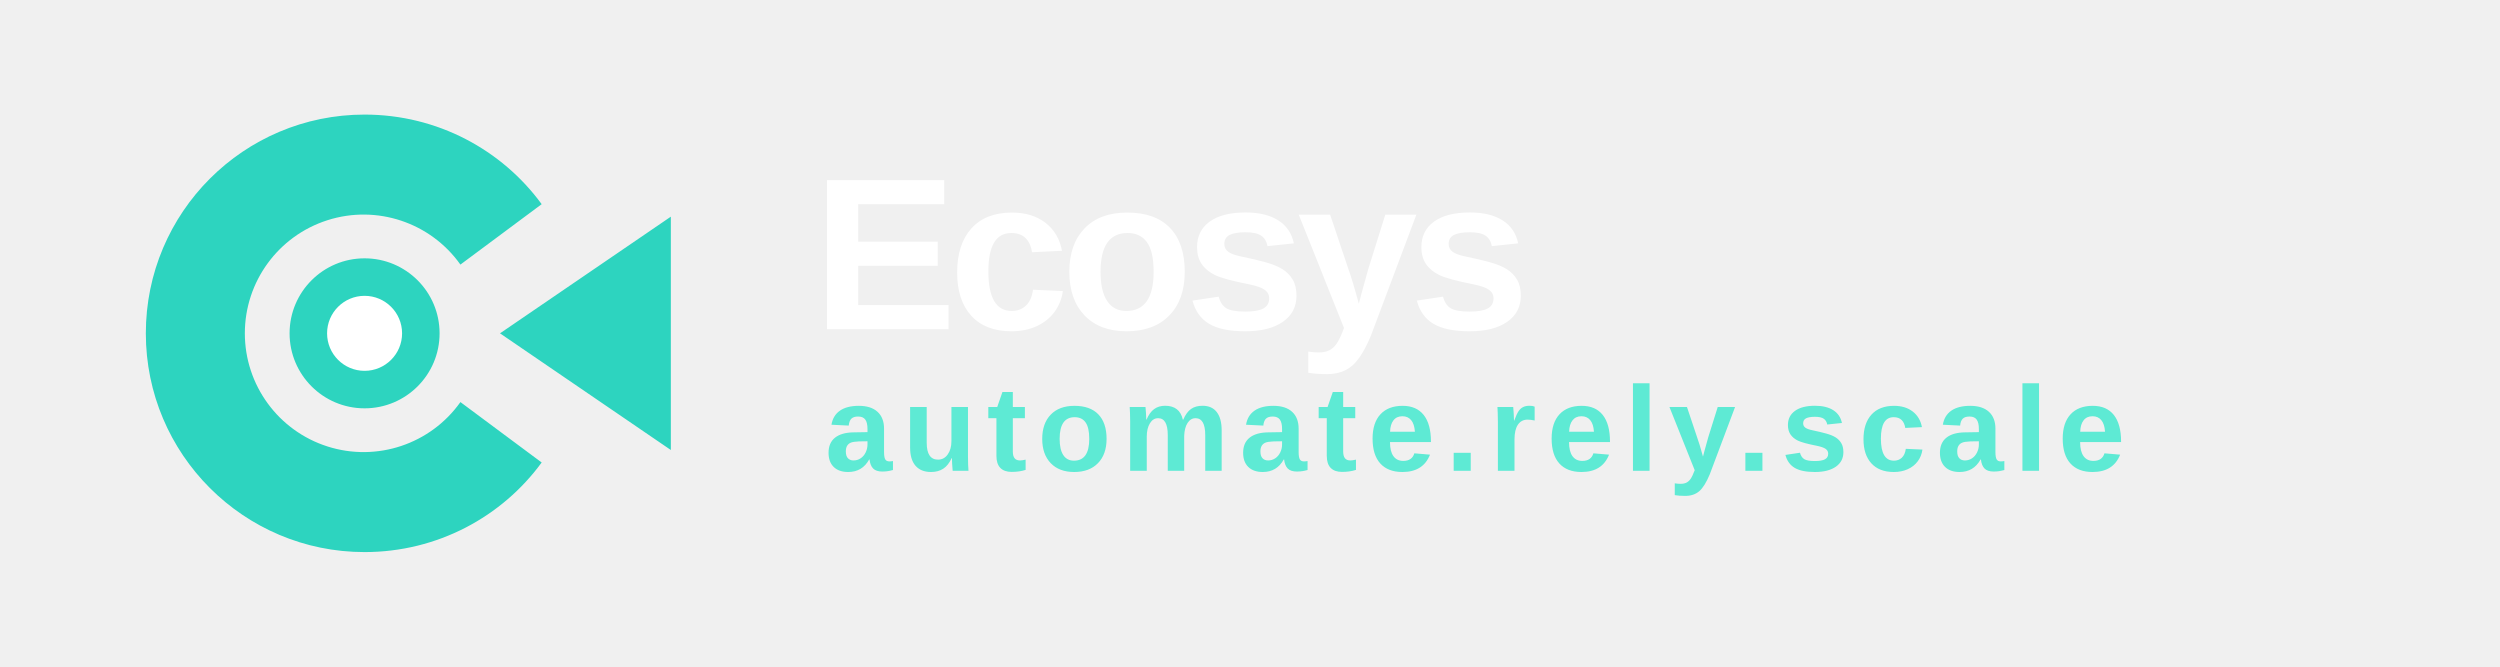
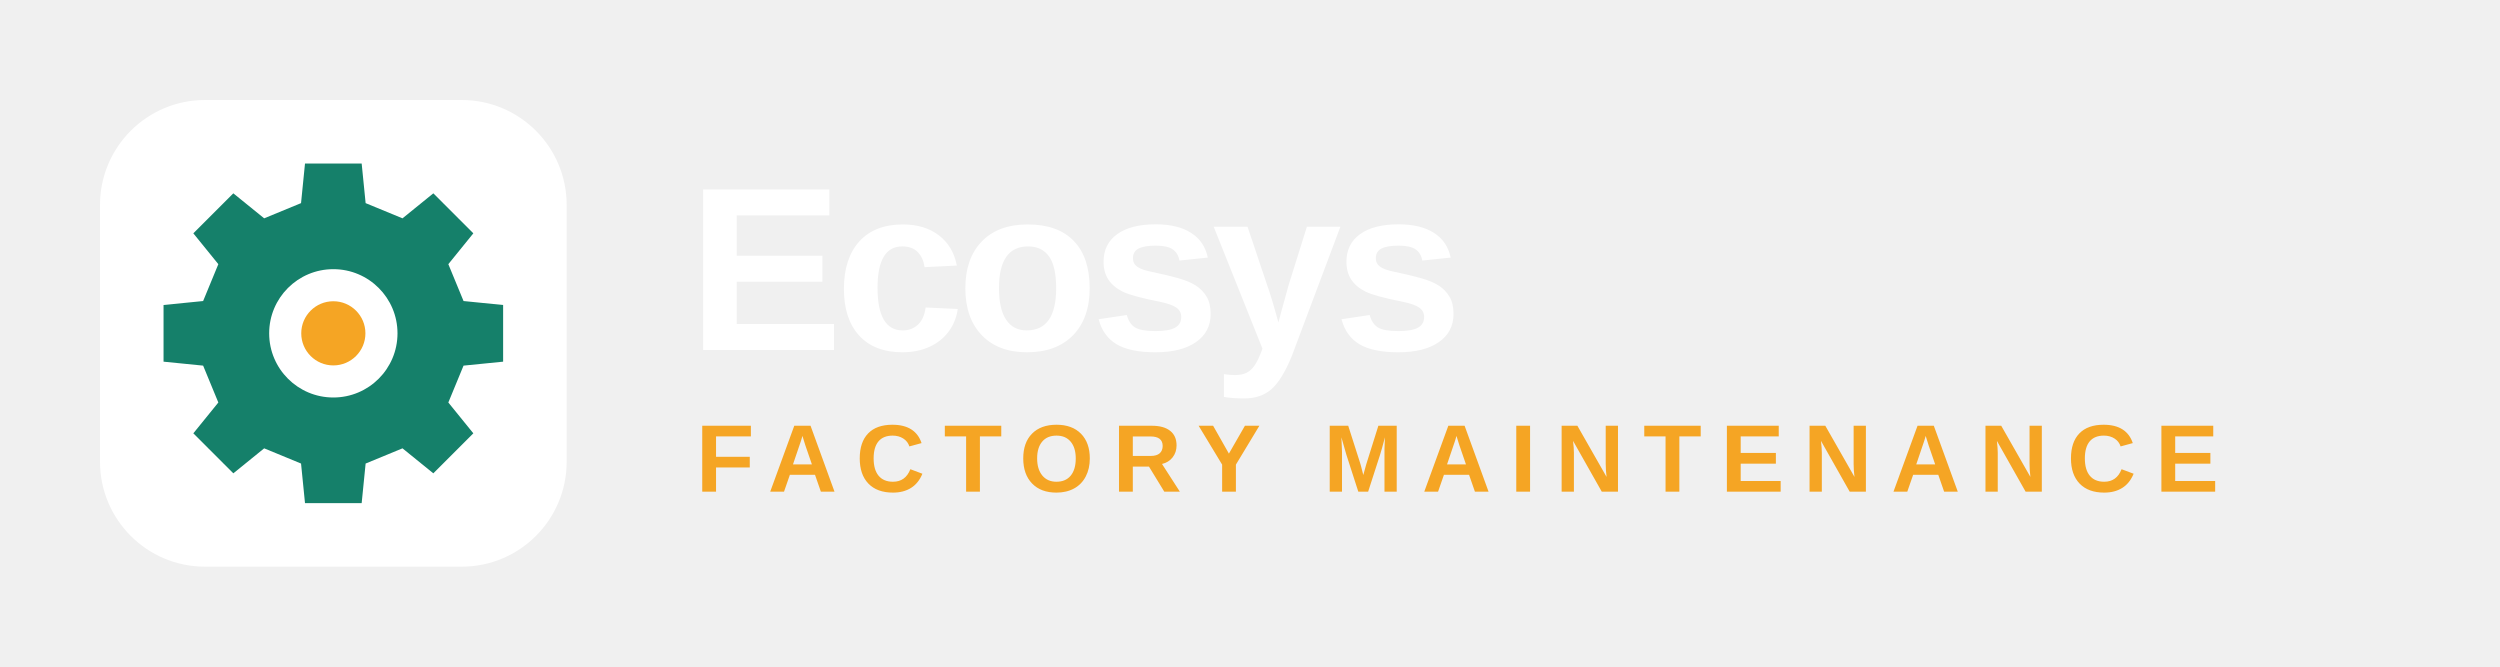
<svg xmlns="http://www.w3.org/2000/svg" viewBox="0 0 1200 320" role="img" aria-labelledby="title desc">
-   <path fill="#2DD4BF" d="M70 160c0-58 47-105 105-105 35 0 66 17 85 43l-39 29a57 57 0 1 0 0 66l39 29c-19 26-50 43-85 43-58 0-105-47-105-105Zm105-36a36 36 0 1 0 0 72 36 36 0 0 0 0-72Zm65 36 82-56v112l-82-56Z" />
-   <circle cx="175" cy="160" r="18" fill="#FFFFFF" />
-   <text x="390" y="158" fill="#FFFFFF" font-family="'Helvetica Neue',Arial,sans-serif" font-size="104" font-weight="700" letter-spacing="-4">Ecosys</text>
-   <text x="396" y="226" fill="#5EEAD4" font-family="'Helvetica Neue',Arial,sans-serif" font-size="58" font-weight="600" letter-spacing="5">automate.rely.scale</text>
+   <rect x="48" y="48" width="224" height="224" rx="50.4" fill="#FFFFFF" />
+   <path fill="#15806A" fill-rule="evenodd" d="M144.5 97.5 L146.4 78.5 L173.6 78.5 L175.5 97.5 L193.2 104.8 L208.0 92.8 L227.2 112.0 L215.2 126.8 L222.5 144.5 L241.5 146.4 L241.5 173.6 L222.5 175.5 L215.2 193.2 L227.2 208.0 L208.0 227.2 L193.2 215.2 L175.5 222.5 L173.6 241.5 L146.4 241.5 L144.5 222.5 L126.8 215.2 L112.0 227.2 L92.8 208.0 L104.8 193.2 L97.5 175.5 L78.5 173.6 L78.5 146.4 L97.5 144.5 L104.8 126.8 L92.8 112.0 L112.0 92.8 L126.8 104.8 Z M190.8 160.0 A30.8 30.8 0 1 0 129.2 160.0 A30.8 30.8 0 1 0 190.8 160.0 Z" />
+   <circle cx="160.0" cy="160.0" r="15.4" fill="#F5A524" />
+   <text x="330" y="168" fill="#FFFFFF" font-family="'Helvetica Neue',Arial,sans-serif" font-size="112" font-weight="700" letter-spacing="-4">Ecosys</text>
+   <text x="334" y="236" fill="#F5A524" font-family="'Helvetica Neue',Arial,sans-serif" font-size="46" font-weight="700" letter-spacing="9">FACTORY MAINTENANCE</text>
</svg>
